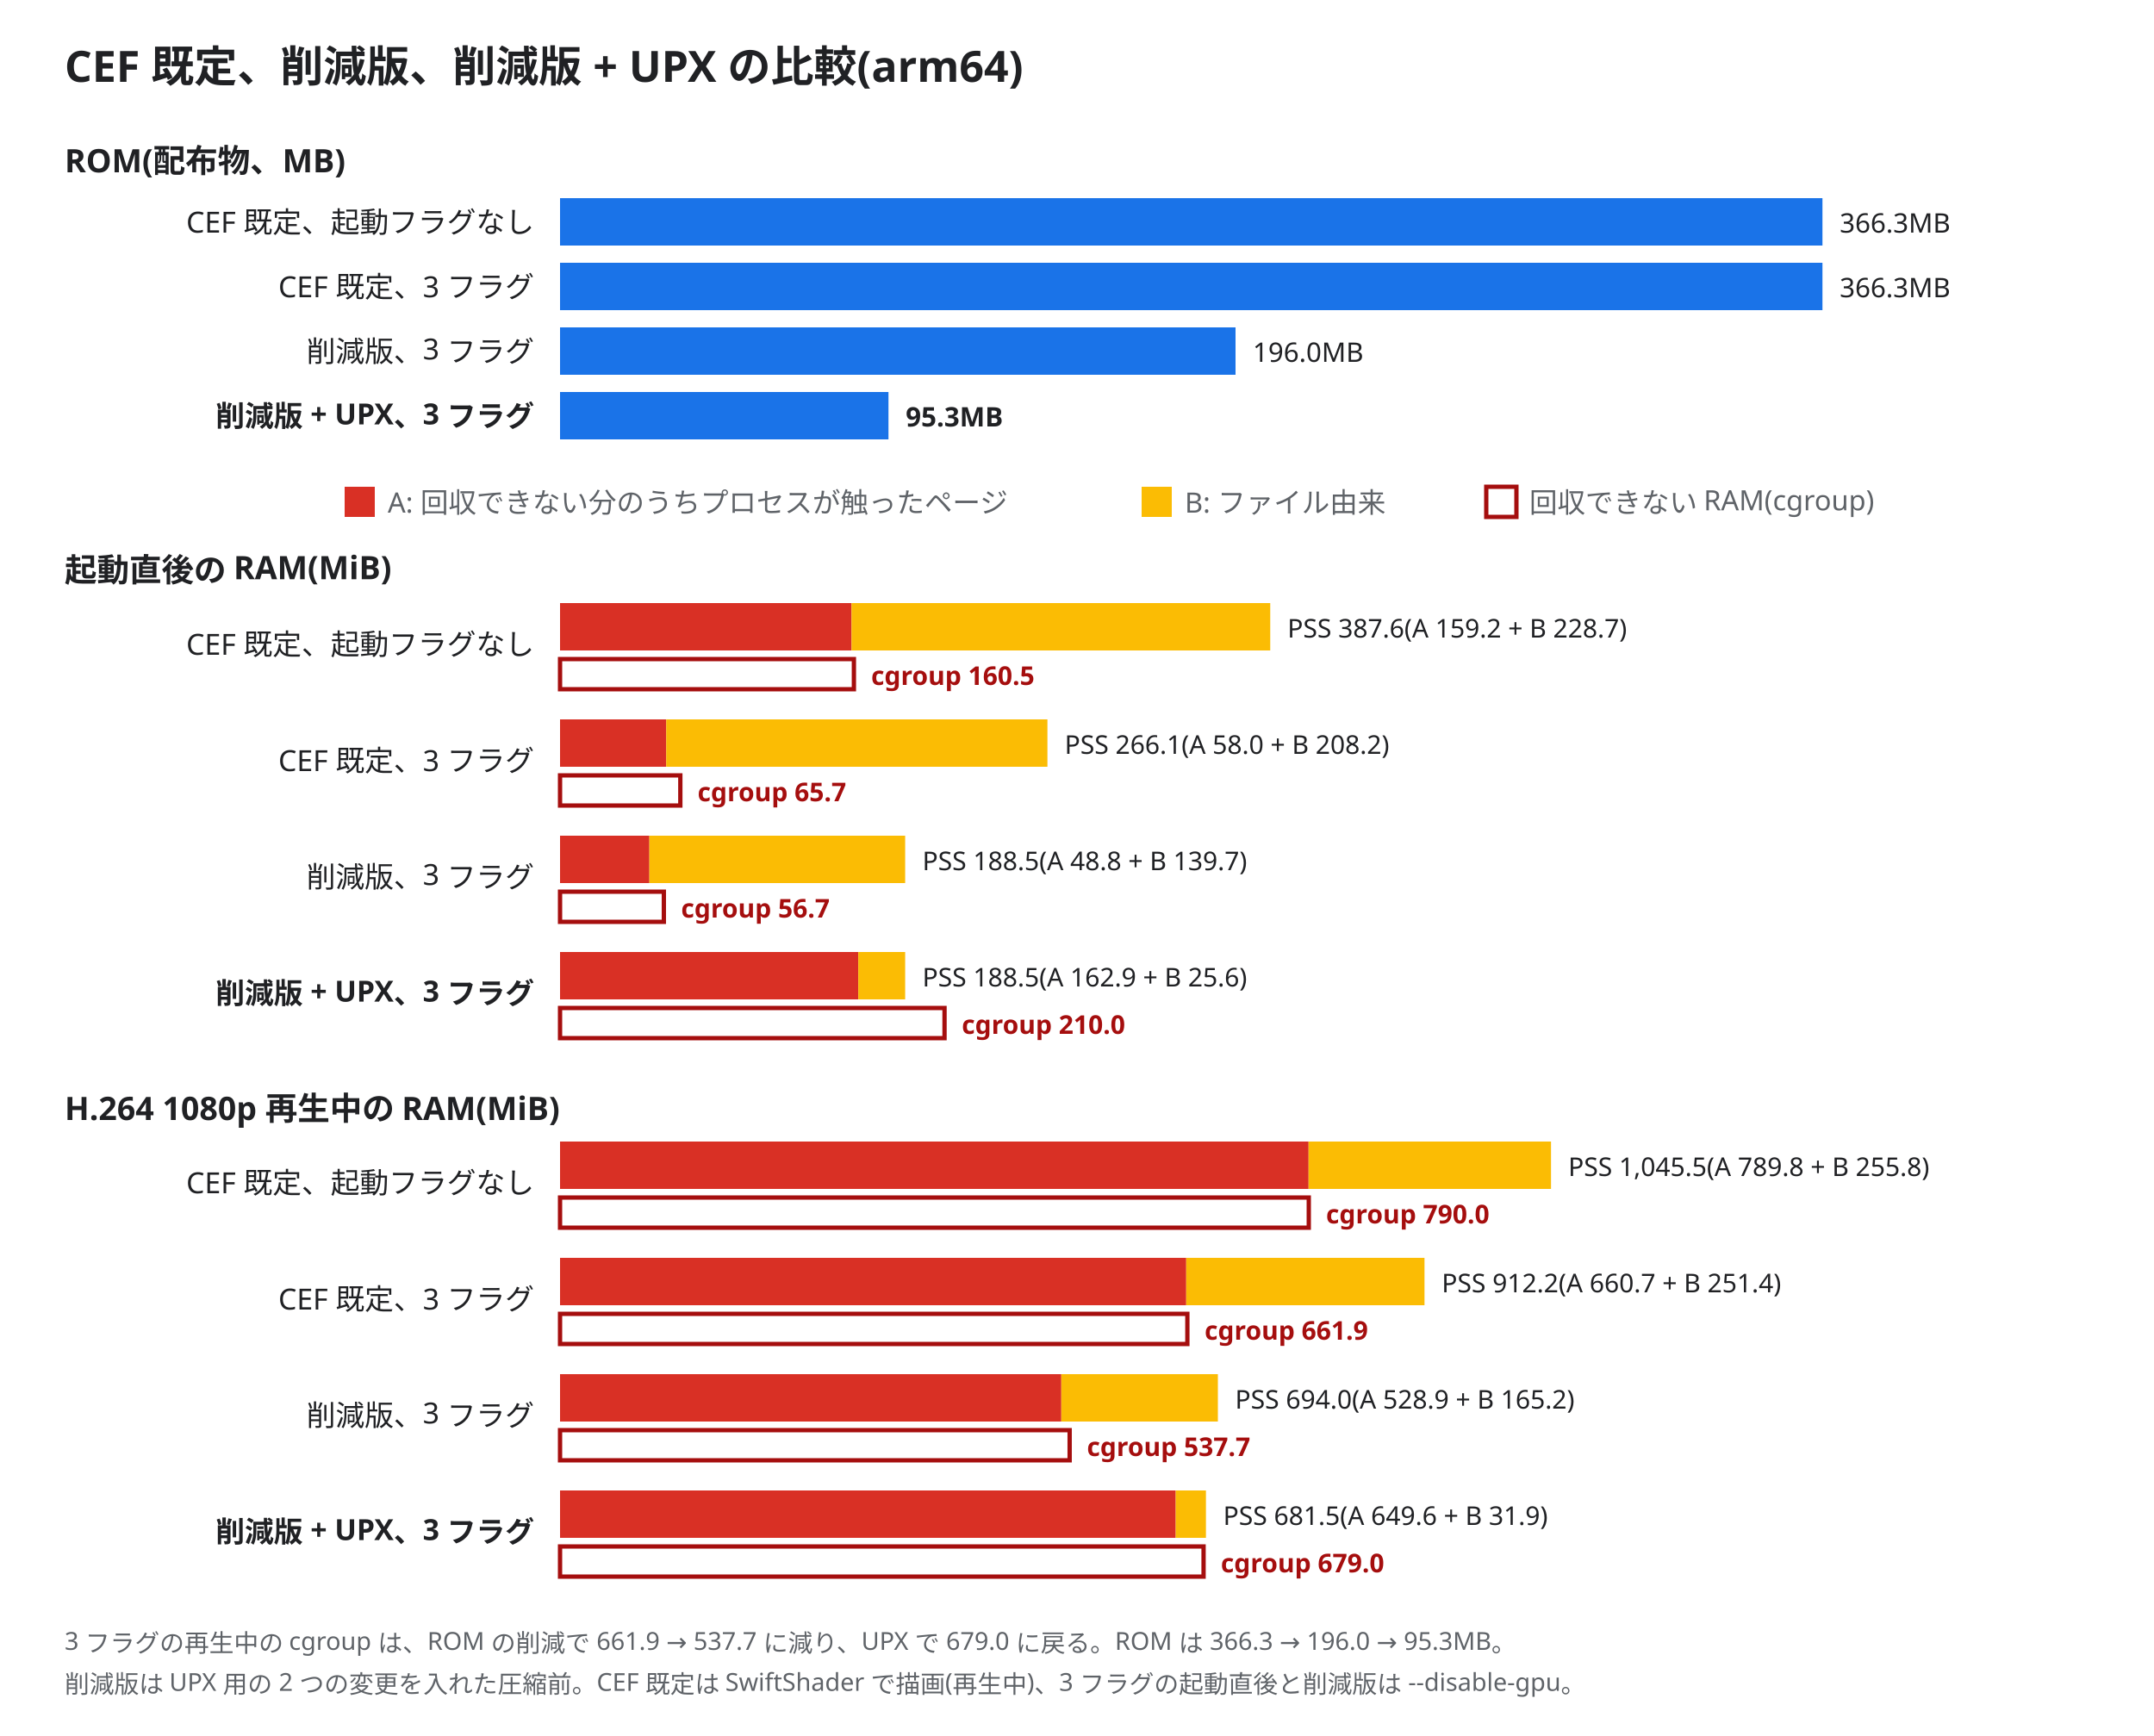
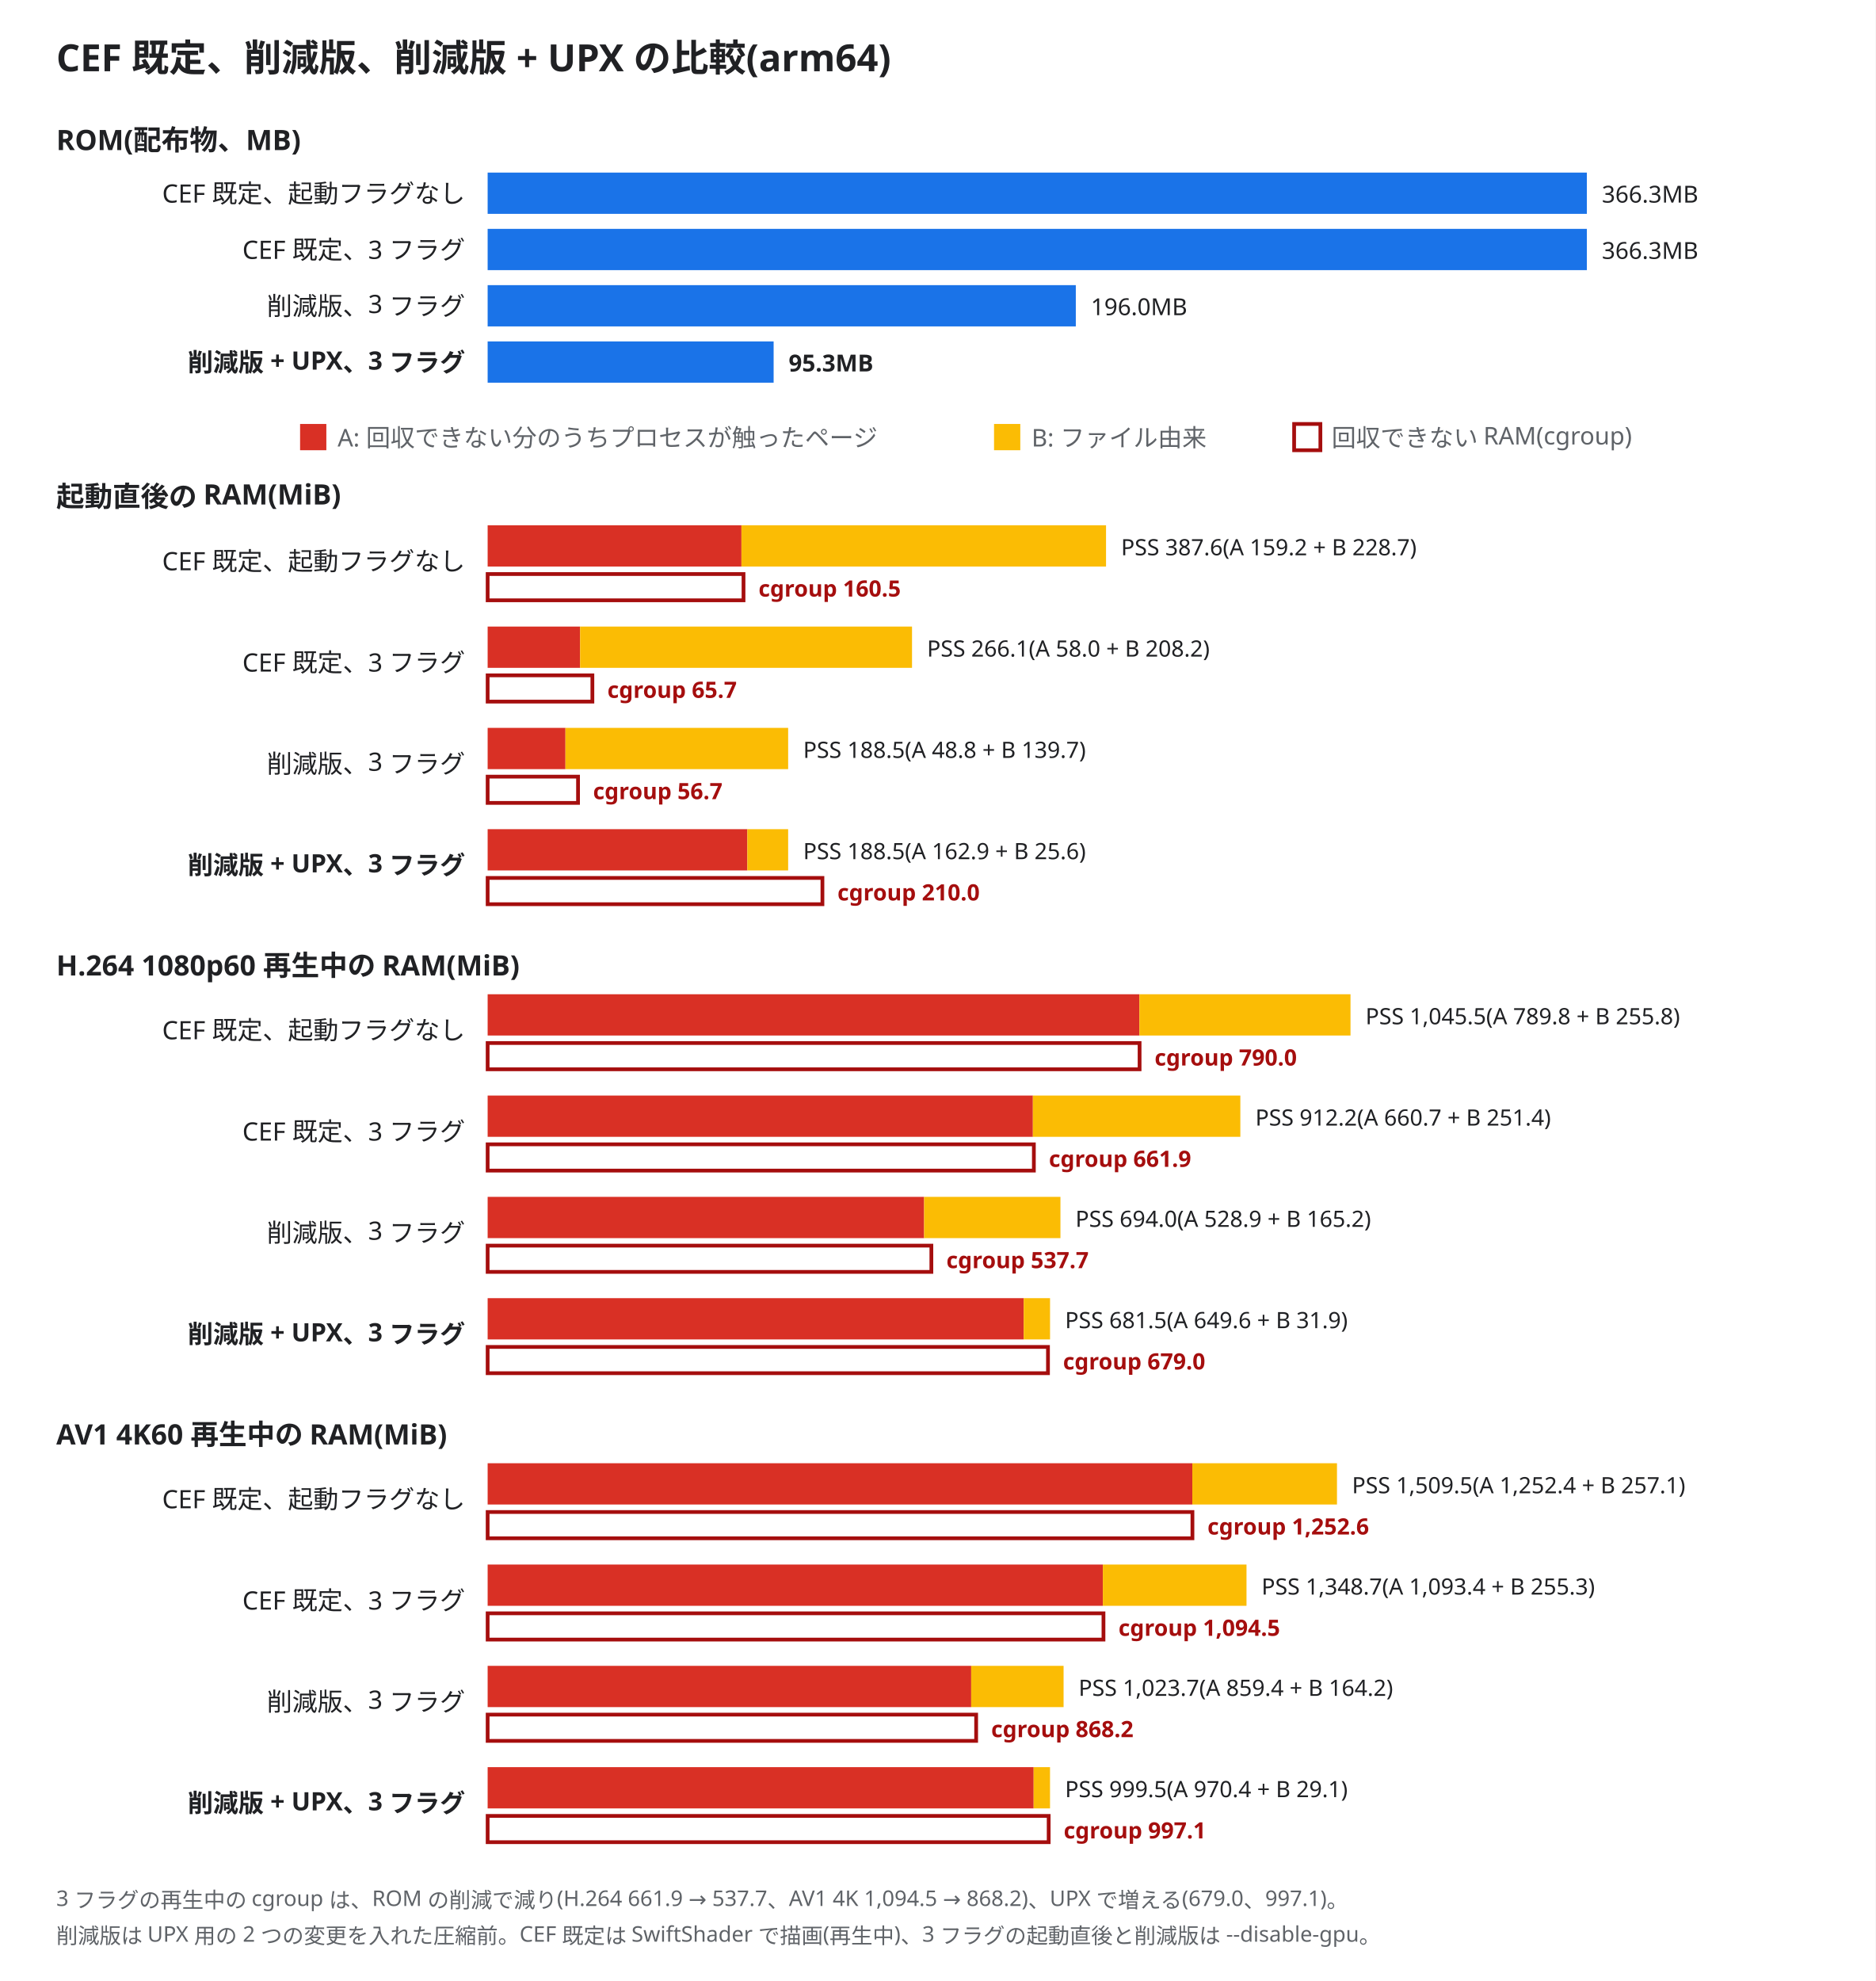
- <svg xmlns="http://www.w3.org/2000/svg" width="1000" height="806" viewBox="0 0 1000 806" font-family="Hiragino Sans, Hiragino Kaku Gothic ProN, sans-serif">
-   <rect width="1000" height="806" fill="#fff" />
+ <svg xmlns="http://www.w3.org/2000/svg" width="1000" height="1056" viewBox="0 0 1000 1056" font-family="Hiragino Sans, Hiragino Kaku Gothic ProN, sans-serif">
+   <rect width="1000" height="1056" fill="#fff" />
  <text x="30" y="38" font-size="20" text-anchor="start" fill="#202124" font-weight="bold">CEF 既定、削減版、削減版 + UPX の比較(arm64)</text>
  <text x="30" y="80" font-size="15" text-anchor="start" fill="#202124" font-weight="bold">ROM(配布物、MB)</text>
  <text x="248" y="108" font-size="13.5" text-anchor="end" fill="#202124">CEF 既定、起動フラグなし</text>
  <rect x="260" y="92" width="586.08" height="22" rx="0" fill="#1a73e8" stroke="none" stroke-width="1" />
  <text x="854.08" y="108" font-size="12.5" text-anchor="start" fill="#202124">366.3MB</text>
  <text x="248" y="138" font-size="13.5" text-anchor="end" fill="#202124">CEF 既定、3 フラグ</text>
  <rect x="260" y="122" width="586.08" height="22" rx="0" fill="#1a73e8" stroke="none" stroke-width="1" />
  <text x="854.08" y="138" font-size="12.5" text-anchor="start" fill="#202124">366.3MB</text>
  <text x="248" y="168" font-size="13.5" text-anchor="end" fill="#202124">削減版、3 フラグ</text>
  <rect x="260" y="152" width="313.6" height="22" rx="0" fill="#1a73e8" stroke="none" stroke-width="1" />
  <text x="581.6" y="168" font-size="12.5" text-anchor="start" fill="#202124">196.0MB</text>
  <text x="248" y="198" font-size="13.5" text-anchor="end" fill="#202124" font-weight="bold">削減版 + UPX、3 フラグ</text>
  <rect x="260" y="182" width="152.48" height="22" rx="0" fill="#1a73e8" stroke="none" stroke-width="1" />
  <text x="420.48" y="198" font-size="12.5" text-anchor="start" fill="#202124" font-weight="bold">95.3MB</text>
  <rect x="160" y="226" width="14" height="14" rx="0" fill="#d93025" stroke="none" stroke-width="1" />
  <text x="180" y="238" font-size="13" text-anchor="start" fill="#5f6368">A: 回収できない分のうちプロセスが触ったページ</text>
  <rect x="530" y="226" width="14" height="14" rx="0" fill="#fbbc04" stroke="none" stroke-width="1" />
  <text x="550" y="238" font-size="13" text-anchor="start" fill="#5f6368">B: ファイル由来</text>
  <rect x="690" y="226" width="14" height="14" rx="0" fill="#fff" stroke="#a50e0e" stroke-width="2" />
  <text x="710" y="238" font-size="13" text-anchor="start" fill="#5f6368">回収できない RAM(cgroup)</text>
  <text x="30" y="270" font-size="15" text-anchor="start" fill="#202124" font-weight="bold">起動直後の RAM(MiB)</text>
  <text x="248" y="304" font-size="13.5" text-anchor="end" fill="#202124">CEF 既定、起動フラグなし</text>
  <rect x="260" y="280" width="135.32" height="22" rx="0" fill="#d93025" stroke="none" stroke-width="1" />
  <rect x="395.32" y="280" width="194.395" height="22" rx="0" fill="#fbbc04" stroke="none" stroke-width="1" />
  <text x="597.715" y="296" font-size="12" text-anchor="start" fill="#202124">PSS 387.6(A 159.2 + B 228.7)</text>
  <rect x="260" y="306" width="136.425" height="14" rx="0" fill="#fff" stroke="#a50e0e" stroke-width="2" />
  <text x="404.425" y="318" font-size="12" text-anchor="start" fill="#a50e0e" font-weight="bold">cgroup 160.5</text>
  <text x="248" y="358" font-size="13.5" text-anchor="end" fill="#202124">CEF 既定、3 フラグ</text>
  <rect x="260" y="334" width="49.3" height="22" rx="0" fill="#d93025" stroke="none" stroke-width="1" />
  <rect x="309.3" y="334" width="176.97" height="22" rx="0" fill="#fbbc04" stroke="none" stroke-width="1" />
  <text x="494.27" y="350" font-size="12" text-anchor="start" fill="#202124">PSS 266.1(A 58.0 + B 208.2)</text>
  <rect x="260" y="360" width="55.845" height="14" rx="0" fill="#fff" stroke="#a50e0e" stroke-width="2" />
  <text x="323.845" y="372" font-size="12" text-anchor="start" fill="#a50e0e" font-weight="bold">cgroup 65.7</text>
  <text x="248" y="412" font-size="13.5" text-anchor="end" fill="#202124">削減版、3 フラグ</text>
  <rect x="260" y="388" width="41.48" height="22" rx="0" fill="#d93025" stroke="none" stroke-width="1" />
  <rect x="301.48" y="388" width="118.745" height="22" rx="0" fill="#fbbc04" stroke="none" stroke-width="1" />
  <text x="428.225" y="404" font-size="12" text-anchor="start" fill="#202124">PSS 188.5(A 48.8 + B 139.7)</text>
  <rect x="260" y="414" width="48.195" height="14" rx="0" fill="#fff" stroke="#a50e0e" stroke-width="2" />
  <text x="316.195" y="426" font-size="12" text-anchor="start" fill="#a50e0e" font-weight="bold">cgroup 56.7</text>
  <text x="248" y="466" font-size="13.5" text-anchor="end" fill="#202124" font-weight="bold">削減版 + UPX、3 フラグ</text>
  <rect x="260" y="442" width="138.465" height="22" rx="0" fill="#d93025" stroke="none" stroke-width="1" />
  <rect x="398.465" y="442" width="21.76" height="22" rx="0" fill="#fbbc04" stroke="none" stroke-width="1" />
  <text x="428.225" y="458" font-size="12" text-anchor="start" fill="#202124">PSS 188.5(A 162.9 + B 25.6)</text>
  <rect x="260" y="468" width="178.5" height="14" rx="0" fill="#fff" stroke="#a50e0e" stroke-width="2" />
  <text x="446.5" y="480" font-size="12" text-anchor="start" fill="#a50e0e" font-weight="bold">cgroup 210.0</text>
-   <text x="30" y="520" font-size="15" text-anchor="start" fill="#202124" font-weight="bold">H.264 1080p 再生中の RAM(MiB)</text>
+   <text x="30" y="520" font-size="15" text-anchor="start" fill="#202124" font-weight="bold">H.264 1080p60 再生中の RAM(MiB)</text>
  <text x="248" y="554" font-size="13.5" text-anchor="end" fill="#202124">CEF 既定、起動フラグなし</text>
  <rect x="260" y="530" width="347.512" height="22" rx="0" fill="#d93025" stroke="none" stroke-width="1" />
  <rect x="607.512" y="530" width="112.552" height="22" rx="0" fill="#fbbc04" stroke="none" stroke-width="1" />
  <text x="728.064" y="546" font-size="12" text-anchor="start" fill="#202124">PSS 1,045.5(A 789.8 + B 255.8)</text>
  <rect x="260" y="556" width="347.6" height="14" rx="0" fill="#fff" stroke="#a50e0e" stroke-width="2" />
  <text x="615.6" y="568" font-size="12" text-anchor="start" fill="#a50e0e" font-weight="bold">cgroup 790.0</text>
  <text x="248" y="608" font-size="13.5" text-anchor="end" fill="#202124">CEF 既定、3 フラグ</text>
  <rect x="260" y="584" width="290.708" height="22" rx="0" fill="#d93025" stroke="none" stroke-width="1" />
  <rect x="550.708" y="584" width="110.616" height="22" rx="0" fill="#fbbc04" stroke="none" stroke-width="1" />
  <text x="669.324" y="600" font-size="12" text-anchor="start" fill="#202124">PSS 912.2(A 660.7 + B 251.4)</text>
  <rect x="260" y="610" width="291.236" height="14" rx="0" fill="#fff" stroke="#a50e0e" stroke-width="2" />
  <text x="559.236" y="622" font-size="12" text-anchor="start" fill="#a50e0e" font-weight="bold">cgroup 661.9</text>
  <text x="248" y="662" font-size="13.5" text-anchor="end" fill="#202124">削減版、3 フラグ</text>
  <rect x="260" y="638" width="232.716" height="22" rx="0" fill="#d93025" stroke="none" stroke-width="1" />
  <rect x="492.716" y="638" width="72.688" height="22" rx="0" fill="#fbbc04" stroke="none" stroke-width="1" />
  <text x="573.404" y="654" font-size="12" text-anchor="start" fill="#202124">PSS 694.0(A 528.9 + B 165.2)</text>
  <rect x="260" y="664" width="236.588" height="14" rx="0" fill="#fff" stroke="#a50e0e" stroke-width="2" />
  <text x="504.588" y="676" font-size="12" text-anchor="start" fill="#a50e0e" font-weight="bold">cgroup 537.7</text>
  <text x="248" y="716" font-size="13.5" text-anchor="end" fill="#202124" font-weight="bold">削減版 + UPX、3 フラグ</text>
  <rect x="260" y="692" width="285.824" height="22" rx="0" fill="#d93025" stroke="none" stroke-width="1" />
  <rect x="545.824" y="692" width="14.036" height="22" rx="0" fill="#fbbc04" stroke="none" stroke-width="1" />
  <text x="567.86" y="708" font-size="12" text-anchor="start" fill="#202124">PSS 681.5(A 649.6 + B 31.9)</text>
  <rect x="260" y="718" width="298.76" height="14" rx="0" fill="#fff" stroke="#a50e0e" stroke-width="2" />
  <text x="566.76" y="730" font-size="12" text-anchor="start" fill="#a50e0e" font-weight="bold">cgroup 679.0</text>
-   <text x="30" y="766" font-size="11.5" text-anchor="start" fill="#5f6368">3 フラグの再生中の cgroup は、ROM の削減で 661.9 → 537.7 に減り、UPX で 679.0 に戻る。ROM は 366.3 → 196.0 → 95.3MB。</text>
-   <text x="30" y="786" font-size="11.5" text-anchor="start" fill="#5f6368">削減版は UPX 用の 2 つの変更を入れた圧縮前。CEF 既定は SwiftShader で描画(再生中)、3 フラグの起動直後と削減版は --disable-gpu。</text>
+   <text x="30" y="770" font-size="15" text-anchor="start" fill="#202124" font-weight="bold">AV1 4K60 再生中の RAM(MiB)</text>
+   <text x="248" y="804" font-size="13.5" text-anchor="end" fill="#202124">CEF 既定、起動フラグなし</text>
+   <rect x="260" y="780" width="375.72" height="22" rx="0" fill="#d93025" stroke="none" stroke-width="1" />
+   <rect x="635.72" y="780" width="77.13" height="22" rx="0" fill="#fbbc04" stroke="none" stroke-width="1" />
+   <text x="720.85" y="796" font-size="12" text-anchor="start" fill="#202124">PSS 1,509.5(A 1,252.4 + B 257.1)</text>
+   <rect x="260" y="806" width="375.78" height="14" rx="0" fill="#fff" stroke="#a50e0e" stroke-width="2" />
+   <text x="643.78" y="818" font-size="12" text-anchor="start" fill="#a50e0e" font-weight="bold">cgroup 1,252.6</text>
+   <text x="248" y="858" font-size="13.5" text-anchor="end" fill="#202124">CEF 既定、3 フラグ</text>
+   <rect x="260" y="834" width="328.02" height="22" rx="0" fill="#d93025" stroke="none" stroke-width="1" />
+   <rect x="588.02" y="834" width="76.59" height="22" rx="0" fill="#fbbc04" stroke="none" stroke-width="1" />
+   <text x="672.61" y="850" font-size="12" text-anchor="start" fill="#202124">PSS 1,348.7(A 1,093.4 + B 255.3)</text>
+   <rect x="260" y="860" width="328.35" height="14" rx="0" fill="#fff" stroke="#a50e0e" stroke-width="2" />
+   <text x="596.35" y="872" font-size="12" text-anchor="start" fill="#a50e0e" font-weight="bold">cgroup 1,094.5</text>
+   <text x="248" y="912" font-size="13.5" text-anchor="end" fill="#202124">削減版、3 フラグ</text>
+   <rect x="260" y="888" width="257.82" height="22" rx="0" fill="#d93025" stroke="none" stroke-width="1" />
+   <rect x="517.82" y="888" width="49.26" height="22" rx="0" fill="#fbbc04" stroke="none" stroke-width="1" />
+   <text x="575.08" y="904" font-size="12" text-anchor="start" fill="#202124">PSS 1,023.7(A 859.4 + B 164.2)</text>
+   <rect x="260" y="914" width="260.46" height="14" rx="0" fill="#fff" stroke="#a50e0e" stroke-width="2" />
+   <text x="528.46" y="926" font-size="12" text-anchor="start" fill="#a50e0e" font-weight="bold">cgroup 868.2</text>
+   <text x="248" y="966" font-size="13.5" text-anchor="end" fill="#202124" font-weight="bold">削減版 + UPX、3 フラグ</text>
+   <rect x="260" y="942" width="291.12" height="22" rx="0" fill="#d93025" stroke="none" stroke-width="1" />
+   <rect x="551.12" y="942" width="8.73" height="22" rx="0" fill="#fbbc04" stroke="none" stroke-width="1" />
+   <text x="567.85" y="958" font-size="12" text-anchor="start" fill="#202124">PSS 999.5(A 970.4 + B 29.1)</text>
+   <rect x="260" y="968" width="299.13" height="14" rx="0" fill="#fff" stroke="#a50e0e" stroke-width="2" />
+   <text x="567.13" y="980" font-size="12" text-anchor="start" fill="#a50e0e" font-weight="bold">cgroup 997.1</text>
+   <text x="30" y="1016" font-size="11.5" text-anchor="start" fill="#5f6368">3 フラグの再生中の cgroup は、ROM の削減で減り(H.264 661.9 → 537.7、AV1 4K 1,094.5 → 868.2)、UPX で増える(679.0、997.1)。</text>
+   <text x="30" y="1036" font-size="11.5" text-anchor="start" fill="#5f6368">削減版は UPX 用の 2 つの変更を入れた圧縮前。CEF 既定は SwiftShader で描画(再生中)、3 フラグの起動直後と削減版は --disable-gpu。</text>
</svg>
